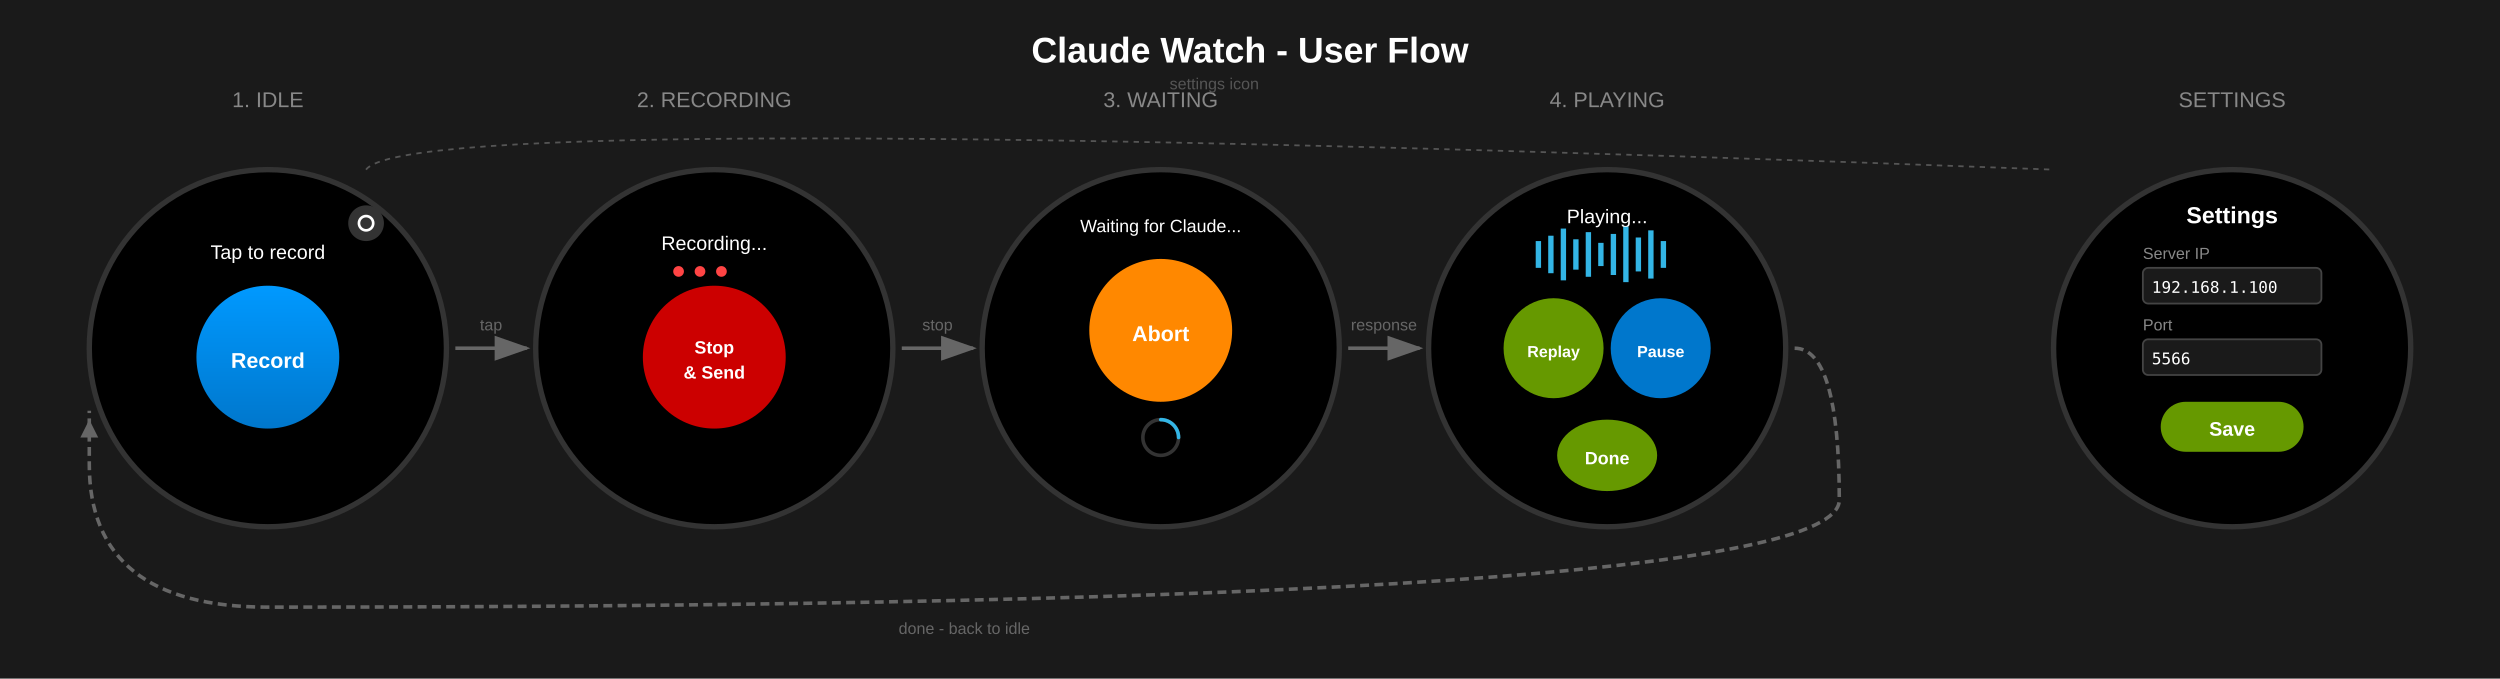
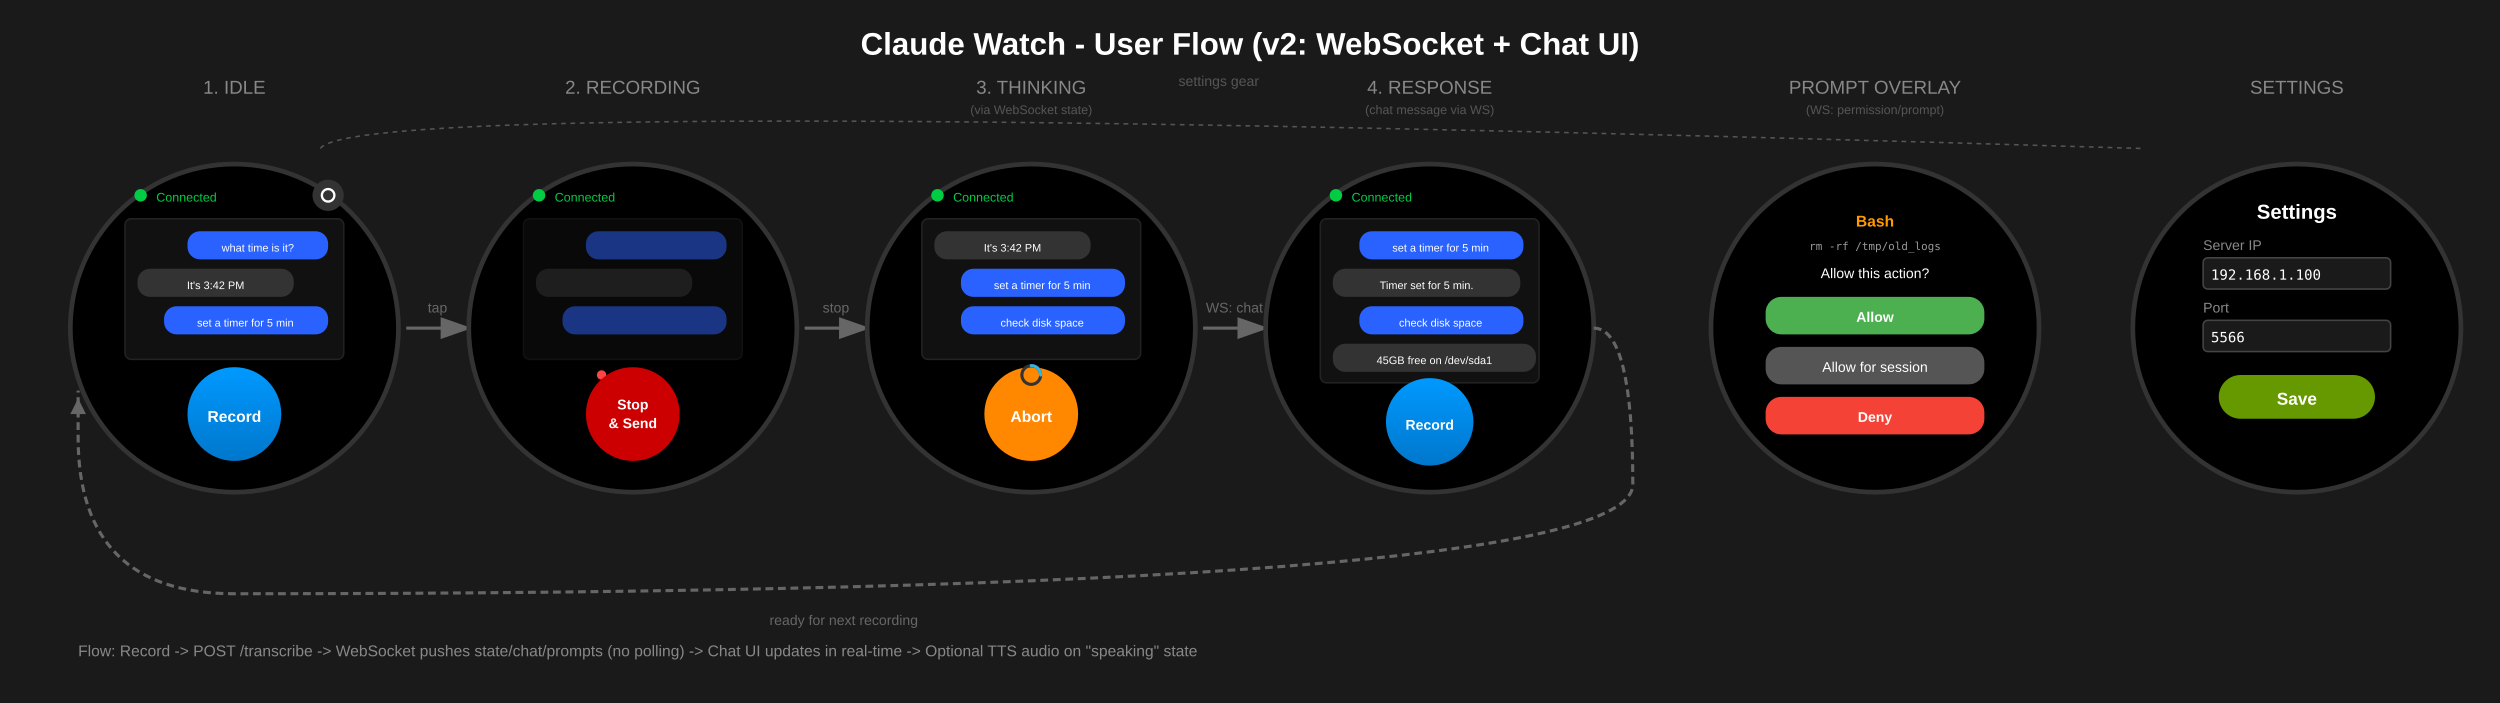
- <svg xmlns="http://www.w3.org/2000/svg" width="1400" height="380" viewBox="0 0 1400 380">
+ <svg xmlns="http://www.w3.org/2000/svg" width="1600" height="450" viewBox="0 0 1600 450">
  <defs>
    <linearGradient id="blueGrad" x1="0%" y1="0%" x2="0%" y2="100%">
      <stop offset="0%" style="stop-color:#0099FF" />
      <stop offset="100%" style="stop-color:#0077CC" />
    </linearGradient>
-   </defs>
-   <rect width="1400" height="380" fill="#1a1a1a" />
-   <text x="700" y="35" text-anchor="middle" fill="#ffffff" font-family="Arial, sans-serif" font-size="20" font-weight="bold">Claude Watch - User Flow</text>
-   <defs>
    <marker id="arrowhead" markerWidth="10" markerHeight="7" refX="9" refY="3.5" orient="auto">
      <polygon points="0 0, 10 3.5, 0 7" fill="#666666" />
    </marker>
  </defs>
+   <rect width="1600" height="450" fill="#1a1a1a" />
+   <text x="800" y="35" text-anchor="middle" fill="#ffffff" font-family="Arial, sans-serif" font-size="20" font-weight="bold">Claude Watch - User Flow (v2: WebSocket + Chat UI)</text>
  <g transform="translate(50, 70)">
    <text x="100" y="-10" text-anchor="middle" fill="#888888" font-family="Arial, sans-serif" font-size="12">1. IDLE</text>
-     <circle cx="100" cy="125" r="100" fill="#000000" stroke="#333333" stroke-width="3" />
-     <text x="100" y="75" text-anchor="middle" fill="#ffffff" font-family="Arial, sans-serif" font-size="11">Tap to record</text>
-     <ellipse cx="100" cy="130" rx="40" ry="40" fill="url(#blueGrad)" />
-     <text x="100" y="136" text-anchor="middle" fill="#ffffff" font-family="Arial, sans-serif" font-size="12" font-weight="bold">Record</text>
-     <circle cx="155" cy="55" r="10" fill="#333333" />
-     <circle cx="155" cy="55" r="4" fill="none" stroke="#ffffff" stroke-width="1.5" />
+     <circle cx="100" cy="140" r="105" fill="#000000" stroke="#333333" stroke-width="3" />
+     <circle cx="40" cy="55" r="4" fill="#00cc44" />
+     <text x="50" y="59" fill="#00cc44" font-family="Arial, sans-serif" font-size="8">Connected</text>
+     <circle cx="160" cy="55" r="10" fill="#333333" />
+     <circle cx="160" cy="55" r="4" fill="none" stroke="#ffffff" stroke-width="1.5" />
+     <rect x="30" y="70" width="140" height="90" rx="4" fill="#111111" stroke="#222222" />
+     <rect x="70" y="78" width="90" height="18" rx="8" fill="#2962FF" />
+     <text x="115" y="91" text-anchor="middle" fill="#ffffff" font-family="Arial, sans-serif" font-size="7">what time is it?</text>
+     <rect x="38" y="102" width="100" height="18" rx="8" fill="#333333" />
+     <text x="88" y="115" text-anchor="middle" fill="#ffffff" font-family="Arial, sans-serif" font-size="7">It's 3:42 PM</text>
+     <rect x="55" y="126" width="105" height="18" rx="8" fill="#2962FF" />
+     <text x="107" y="139" text-anchor="middle" fill="#ffffff" font-family="Arial, sans-serif" font-size="7">set a timer for 5 min</text>
+     <ellipse cx="100" cy="195" rx="30" ry="30" fill="url(#blueGrad)" />
+     <text x="100" y="200" text-anchor="middle" fill="#ffffff" font-family="Arial, sans-serif" font-size="10" font-weight="bold">Record</text>
  </g>
-   <line x1="255" y1="195" x2="295" y2="195" stroke="#666666" stroke-width="2" marker-end="url(#arrowhead)" />
-   <text x="275" y="185" text-anchor="middle" fill="#666666" font-family="Arial, sans-serif" font-size="9">tap</text>
-   <g transform="translate(300, 70)">
+   <line x1="260" y1="210" x2="300" y2="210" stroke="#666666" stroke-width="2" marker-end="url(#arrowhead)" />
+   <text x="280" y="200" text-anchor="middle" fill="#666666" font-family="Arial, sans-serif" font-size="9">tap</text>
+   <g transform="translate(305, 70)">
    <text x="100" y="-10" text-anchor="middle" fill="#888888" font-family="Arial, sans-serif" font-size="12">2. RECORDING</text>
-     <circle cx="100" cy="125" r="100" fill="#000000" stroke="#333333" stroke-width="3" />
-     <text x="100" y="70" text-anchor="middle" fill="#ffffff" font-family="Arial, sans-serif" font-size="11">Recording...</text>
-     <circle cx="80" cy="82" r="3" fill="#ff4444" />
-     <circle cx="92" cy="82" r="3" fill="#ff4444" />
-     <circle cx="104" cy="82" r="3" fill="#ff4444" />
-     <ellipse cx="100" cy="130" rx="40" ry="40" fill="#cc0000" />
-     <text x="100" y="128" text-anchor="middle" fill="#ffffff" font-family="Arial, sans-serif" font-size="10" font-weight="bold">Stop</text>
-     <text x="100" y="142" text-anchor="middle" fill="#ffffff" font-family="Arial, sans-serif" font-size="10" font-weight="bold">&amp; Send</text>
+     <circle cx="100" cy="140" r="105" fill="#000000" stroke="#333333" stroke-width="3" />
+     <circle cx="40" cy="55" r="4" fill="#00cc44" />
+     <text x="50" y="59" fill="#00cc44" font-family="Arial, sans-serif" font-size="8">Connected</text>
+     <rect x="30" y="70" width="140" height="90" rx="4" fill="#111111" stroke="#222222" opacity="0.5" />
+     <rect x="70" y="78" width="90" height="18" rx="8" fill="#2962FF" opacity="0.5" />
+     <rect x="38" y="102" width="100" height="18" rx="8" fill="#333333" opacity="0.5" />
+     <rect x="55" y="126" width="105" height="18" rx="8" fill="#2962FF" opacity="0.5" />
+     <circle cx="80" cy="170" r="3" fill="#ff4444" />
+     <circle cx="92" cy="170" r="3" fill="#ff4444" />
+     <circle cx="104" cy="170" r="3" fill="#ff4444" />
+     <ellipse cx="100" cy="195" rx="30" ry="30" fill="#cc0000" />
+     <text x="100" y="192" text-anchor="middle" fill="#ffffff" font-family="Arial, sans-serif" font-size="9" font-weight="bold">Stop</text>
+     <text x="100" y="204" text-anchor="middle" fill="#ffffff" font-family="Arial, sans-serif" font-size="9" font-weight="bold">&amp; Send</text>
  </g>
-   <line x1="505" y1="195" x2="545" y2="195" stroke="#666666" stroke-width="2" marker-end="url(#arrowhead)" />
-   <text x="525" y="185" text-anchor="middle" fill="#666666" font-family="Arial, sans-serif" font-size="9">stop</text>
-   <g transform="translate(550, 70)">
-     <text x="100" y="-10" text-anchor="middle" fill="#888888" font-family="Arial, sans-serif" font-size="12">3. WAITING</text>
-     <circle cx="100" cy="125" r="100" fill="#000000" stroke="#333333" stroke-width="3" />
-     <text x="100" y="60" text-anchor="middle" fill="#ffffff" font-family="Arial, sans-serif" font-size="10">Waiting for Claude...</text>
-     <ellipse cx="100" cy="115" rx="40" ry="40" fill="#ff8800" />
-     <text x="100" y="121" text-anchor="middle" fill="#ffffff" font-family="Arial, sans-serif" font-size="12" font-weight="bold">Abort</text>
-     <circle cx="100" cy="175" r="10" fill="none" stroke="#333333" stroke-width="2" />
-     <path d="M 100 165 A 10 10 0 0 1 110 175" fill="none" stroke="#33b5e5" stroke-width="2" stroke-linecap="round" />
+   <line x1="515" y1="210" x2="555" y2="210" stroke="#666666" stroke-width="2" marker-end="url(#arrowhead)" />
+   <text x="535" y="200" text-anchor="middle" fill="#666666" font-family="Arial, sans-serif" font-size="9">stop</text>
+   <g transform="translate(560, 70)">
+     <text x="100" y="-10" text-anchor="middle" fill="#888888" font-family="Arial, sans-serif" font-size="12">3. THINKING</text>
+     <text x="100" y="3" text-anchor="middle" fill="#555555" font-family="Arial, sans-serif" font-size="8">(via WebSocket state)</text>
+     <circle cx="100" cy="140" r="105" fill="#000000" stroke="#333333" stroke-width="3" />
+     <circle cx="40" cy="55" r="4" fill="#00cc44" />
+     <text x="50" y="59" fill="#00cc44" font-family="Arial, sans-serif" font-size="8">Connected</text>
+     <rect x="30" y="70" width="140" height="90" rx="4" fill="#111111" stroke="#222222" />
+     <rect x="38" y="78" width="100" height="18" rx="8" fill="#333333" />
+     <text x="88" y="91" text-anchor="middle" fill="#ffffff" font-family="Arial, sans-serif" font-size="7">It's 3:42 PM</text>
+     <rect x="55" y="102" width="105" height="18" rx="8" fill="#2962FF" />
+     <text x="107" y="115" text-anchor="middle" fill="#ffffff" font-family="Arial, sans-serif" font-size="7">set a timer for 5 min</text>
+     <rect x="55" y="126" width="105" height="18" rx="8" fill="#2962FF" />
+     <text x="107" y="139" text-anchor="middle" fill="#ffffff" font-family="Arial, sans-serif" font-size="7">check disk space</text>
+     <ellipse cx="100" cy="195" rx="30" ry="30" fill="#ff8800" />
+     <text x="100" y="200" text-anchor="middle" fill="#ffffff" font-family="Arial, sans-serif" font-size="10" font-weight="bold">Abort</text>
+     <circle cx="100" cy="170" r="6" fill="none" stroke="#333333" stroke-width="2" />
+     <path d="M 100 164 A 6 6 0 0 1 106 170" fill="none" stroke="#33b5e5" stroke-width="2" stroke-linecap="round" />
  </g>
-   <line x1="755" y1="195" x2="795" y2="195" stroke="#666666" stroke-width="2" marker-end="url(#arrowhead)" />
-   <text x="775" y="185" text-anchor="middle" fill="#666666" font-family="Arial, sans-serif" font-size="9">response</text>
-   <g transform="translate(800, 70)">
-     <text x="100" y="-10" text-anchor="middle" fill="#888888" font-family="Arial, sans-serif" font-size="12">4. PLAYING</text>
-     <circle cx="100" cy="125" r="100" fill="#000000" stroke="#333333" stroke-width="3" />
-     <text x="100" y="55" text-anchor="middle" fill="#ffffff" font-family="Arial, sans-serif" font-size="11">Playing...</text>
-     <rect x="60" y="65" width="3" height="15" fill="#33b5e5" />
-     <rect x="67" y="62" width="3" height="21" fill="#33b5e5" />
-     <rect x="74" y="58" width="3" height="29" fill="#33b5e5" />
-     <rect x="81" y="64" width="3" height="17" fill="#33b5e5" />
-     <rect x="88" y="60" width="3" height="25" fill="#33b5e5" />
-     <rect x="95" y="66" width="3" height="13" fill="#33b5e5" />
-     <rect x="102" y="61" width="3" height="23" fill="#33b5e5" />
-     <rect x="109" y="57" width="3" height="31" fill="#33b5e5" />
-     <rect x="116" y="63" width="3" height="19" fill="#33b5e5" />
-     <rect x="123" y="59" width="3" height="27" fill="#33b5e5" />
-     <rect x="130" y="65" width="3" height="15" fill="#33b5e5" />
-     <ellipse cx="70" cy="125" rx="28" ry="28" fill="#669900" />
-     <text x="70" y="130" text-anchor="middle" fill="#ffffff" font-family="Arial, sans-serif" font-size="9" font-weight="bold">Replay</text>
-     <ellipse cx="130" cy="125" rx="28" ry="28" fill="#0077cc" />
-     <text x="130" y="130" text-anchor="middle" fill="#ffffff" font-family="Arial, sans-serif" font-size="9" font-weight="bold">Pause</text>
-     <ellipse cx="100" cy="185" rx="28" ry="20" fill="#669900" />
-     <text x="100" y="190" text-anchor="middle" fill="#ffffff" font-family="Arial, sans-serif" font-size="10" font-weight="bold">Done</text>
+   <line x1="770" y1="210" x2="810" y2="210" stroke="#666666" stroke-width="2" marker-end="url(#arrowhead)" />
+   <text x="790" y="200" text-anchor="middle" fill="#666666" font-family="Arial, sans-serif" font-size="9">WS: chat</text>
+   <g transform="translate(815, 70)">
+     <text x="100" y="-10" text-anchor="middle" fill="#888888" font-family="Arial, sans-serif" font-size="12">4. RESPONSE</text>
+     <text x="100" y="3" text-anchor="middle" fill="#555555" font-family="Arial, sans-serif" font-size="8">(chat message via WS)</text>
+     <circle cx="100" cy="140" r="105" fill="#000000" stroke="#333333" stroke-width="3" />
+     <circle cx="40" cy="55" r="4" fill="#00cc44" />
+     <text x="50" y="59" fill="#00cc44" font-family="Arial, sans-serif" font-size="8">Connected</text>
+     <rect x="30" y="70" width="140" height="105" rx="4" fill="#111111" stroke="#222222" />
+     <rect x="55" y="78" width="105" height="18" rx="8" fill="#2962FF" />
+     <text x="107" y="91" text-anchor="middle" fill="#ffffff" font-family="Arial, sans-serif" font-size="7">set a timer for 5 min</text>
+     <rect x="38" y="102" width="120" height="18" rx="8" fill="#333333" />
+     <text x="98" y="115" text-anchor="middle" fill="#ffffff" font-family="Arial, sans-serif" font-size="7">Timer set for 5 min.</text>
+     <rect x="55" y="126" width="105" height="18" rx="8" fill="#2962FF" />
+     <text x="107" y="139" text-anchor="middle" fill="#ffffff" font-family="Arial, sans-serif" font-size="7">check disk space</text>
+     <rect x="38" y="150" width="130" height="18" rx="8" fill="#333333" />
+     <text x="103" y="163" text-anchor="middle" fill="#ffffff" font-family="Arial, sans-serif" font-size="7">45GB free on /dev/sda1</text>
+     <ellipse cx="100" cy="200" rx="28" ry="28" fill="url(#blueGrad)" />
+     <text x="100" y="205" text-anchor="middle" fill="#ffffff" font-family="Arial, sans-serif" font-size="9" font-weight="bold">Record</text>
  </g>
-   <path d="M 1005 195 Q 1030 195, 1030 280 Q 1030 340, 150 340 Q 50 340, 50 260 L 50 230" fill="none" stroke="#666666" stroke-width="2" stroke-dasharray="5,3" />
-   <polygon points="50,235 45,245 55,245" fill="#666666" />
-   <text x="540" y="355" text-anchor="middle" fill="#666666" font-family="Arial, sans-serif" font-size="9">done - back to idle</text>
-   <g transform="translate(1150, 70)">
+   <path d="M 1020 210 Q 1045 210, 1045 310 Q 1045 380, 150 380 Q 50 380, 50 280 L 50 250" fill="none" stroke="#666666" stroke-width="2" stroke-dasharray="5,3" />
+   <polygon points="50,255 45,265 55,265" fill="#666666" />
+   <text x="540" y="400" text-anchor="middle" fill="#666666" font-family="Arial, sans-serif" font-size="9">ready for next recording</text>
+   <g transform="translate(1100, 70)">
+     <text x="100" y="-10" text-anchor="middle" fill="#888888" font-family="Arial, sans-serif" font-size="12">PROMPT OVERLAY</text>
+     <text x="100" y="3" text-anchor="middle" fill="#555555" font-family="Arial, sans-serif" font-size="8">(WS: permission/prompt)</text>
+     <circle cx="100" cy="140" r="105" fill="#000000" stroke="#333333" stroke-width="3" />
+     <circle cx="100" cy="140" r="100" fill="#000000" opacity="0.85" />
+     <text x="100" y="75" text-anchor="middle" fill="#ff9900" font-family="Arial, sans-serif" font-size="10" font-weight="bold">Bash</text>
+     <text x="100" y="90" text-anchor="middle" fill="#999999" font-family="monospace" font-size="7">rm -rf /tmp/old_logs</text>
+     <text x="100" y="108" text-anchor="middle" fill="#ffffff" font-family="Arial, sans-serif" font-size="9">Allow this action?</text>
+     <rect x="30" y="120" width="140" height="24" rx="10" fill="#4CAF50" />
+     <text x="100" y="136" text-anchor="middle" fill="#ffffff" font-family="Arial, sans-serif" font-size="9" font-weight="bold">Allow</text>
+     <rect x="30" y="152" width="140" height="24" rx="10" fill="#555555" />
+     <text x="100" y="168" text-anchor="middle" fill="#ffffff" font-family="Arial, sans-serif" font-size="9">Allow for session</text>
+     <rect x="30" y="184" width="140" height="24" rx="10" fill="#F44336" />
+     <text x="100" y="200" text-anchor="middle" fill="#ffffff" font-family="Arial, sans-serif" font-size="9" font-weight="bold">Deny</text>
+   </g>
+   <g transform="translate(1370, 70)">
    <text x="100" y="-10" text-anchor="middle" fill="#888888" font-family="Arial, sans-serif" font-size="12">SETTINGS</text>
-     <circle cx="100" cy="125" r="100" fill="#000000" stroke="#333333" stroke-width="3" />
-     <text x="100" y="55" text-anchor="middle" fill="#ffffff" font-family="Arial, sans-serif" font-size="13" font-weight="bold">Settings</text>
-     <text x="50" y="75" fill="#888888" font-family="Arial, sans-serif" font-size="9">Server IP</text>
-     <rect x="50" y="80" width="100" height="20" rx="3" fill="#1a1a1a" stroke="#444444" />
-     <text x="55" y="94" fill="#ffffff" font-family="monospace" font-size="9">192.168.1.100</text>
-     <text x="50" y="115" fill="#888888" font-family="Arial, sans-serif" font-size="9">Port</text>
-     <rect x="50" y="120" width="100" height="20" rx="3" fill="#1a1a1a" stroke="#444444" />
-     <text x="55" y="134" fill="#ffffff" font-family="monospace" font-size="9">5566</text>
-     <rect x="60" y="155" width="80" height="28" rx="14" fill="#669900" />
-     <text x="100" y="174" text-anchor="middle" fill="#ffffff" font-family="Arial, sans-serif" font-size="11" font-weight="bold">Save</text>
+     <circle cx="100" cy="140" r="105" fill="#000000" stroke="#333333" stroke-width="3" />
+     <text x="100" y="70" text-anchor="middle" fill="#ffffff" font-family="Arial, sans-serif" font-size="13" font-weight="bold">Settings</text>
+     <text x="40" y="90" fill="#888888" font-family="Arial, sans-serif" font-size="9">Server IP</text>
+     <rect x="40" y="95" width="120" height="20" rx="3" fill="#1a1a1a" stroke="#444444" />
+     <text x="45" y="109" fill="#ffffff" font-family="monospace" font-size="9">192.168.1.100</text>
+     <text x="40" y="130" fill="#888888" font-family="Arial, sans-serif" font-size="9">Port</text>
+     <rect x="40" y="135" width="120" height="20" rx="3" fill="#1a1a1a" stroke="#444444" />
+     <text x="45" y="149" fill="#ffffff" font-family="monospace" font-size="9">5566</text>
+     <rect x="50" y="170" width="100" height="28" rx="14" fill="#669900" />
+     <text x="100" y="189" text-anchor="middle" fill="#ffffff" font-family="Arial, sans-serif" font-size="11" font-weight="bold">Save</text>
  </g>
-   <path d="M 205 95 Q 230 60, 1150 95" fill="none" stroke="#555555" stroke-width="1" stroke-dasharray="3,3" />
-   <text x="680" y="50" text-anchor="middle" fill="#555555" font-family="Arial, sans-serif" font-size="9">settings icon</text>
+   <path d="M 205 95 Q 230 60, 1370 95" fill="none" stroke="#555555" stroke-width="1" stroke-dasharray="3,3" />
+   <text x="780" y="55" text-anchor="middle" fill="#555555" font-family="Arial, sans-serif" font-size="9">settings gear</text>
+   <g transform="translate(50, 420)">
+     <text x="0" y="0" fill="#888888" font-family="Arial, sans-serif" font-size="10">Flow: Record -&gt; POST /transcribe -&gt; WebSocket pushes state/chat/prompts (no polling) -&gt; Chat UI updates in real-time -&gt; Optional TTS audio on "speaking" state</text>
+   </g>
</svg>
